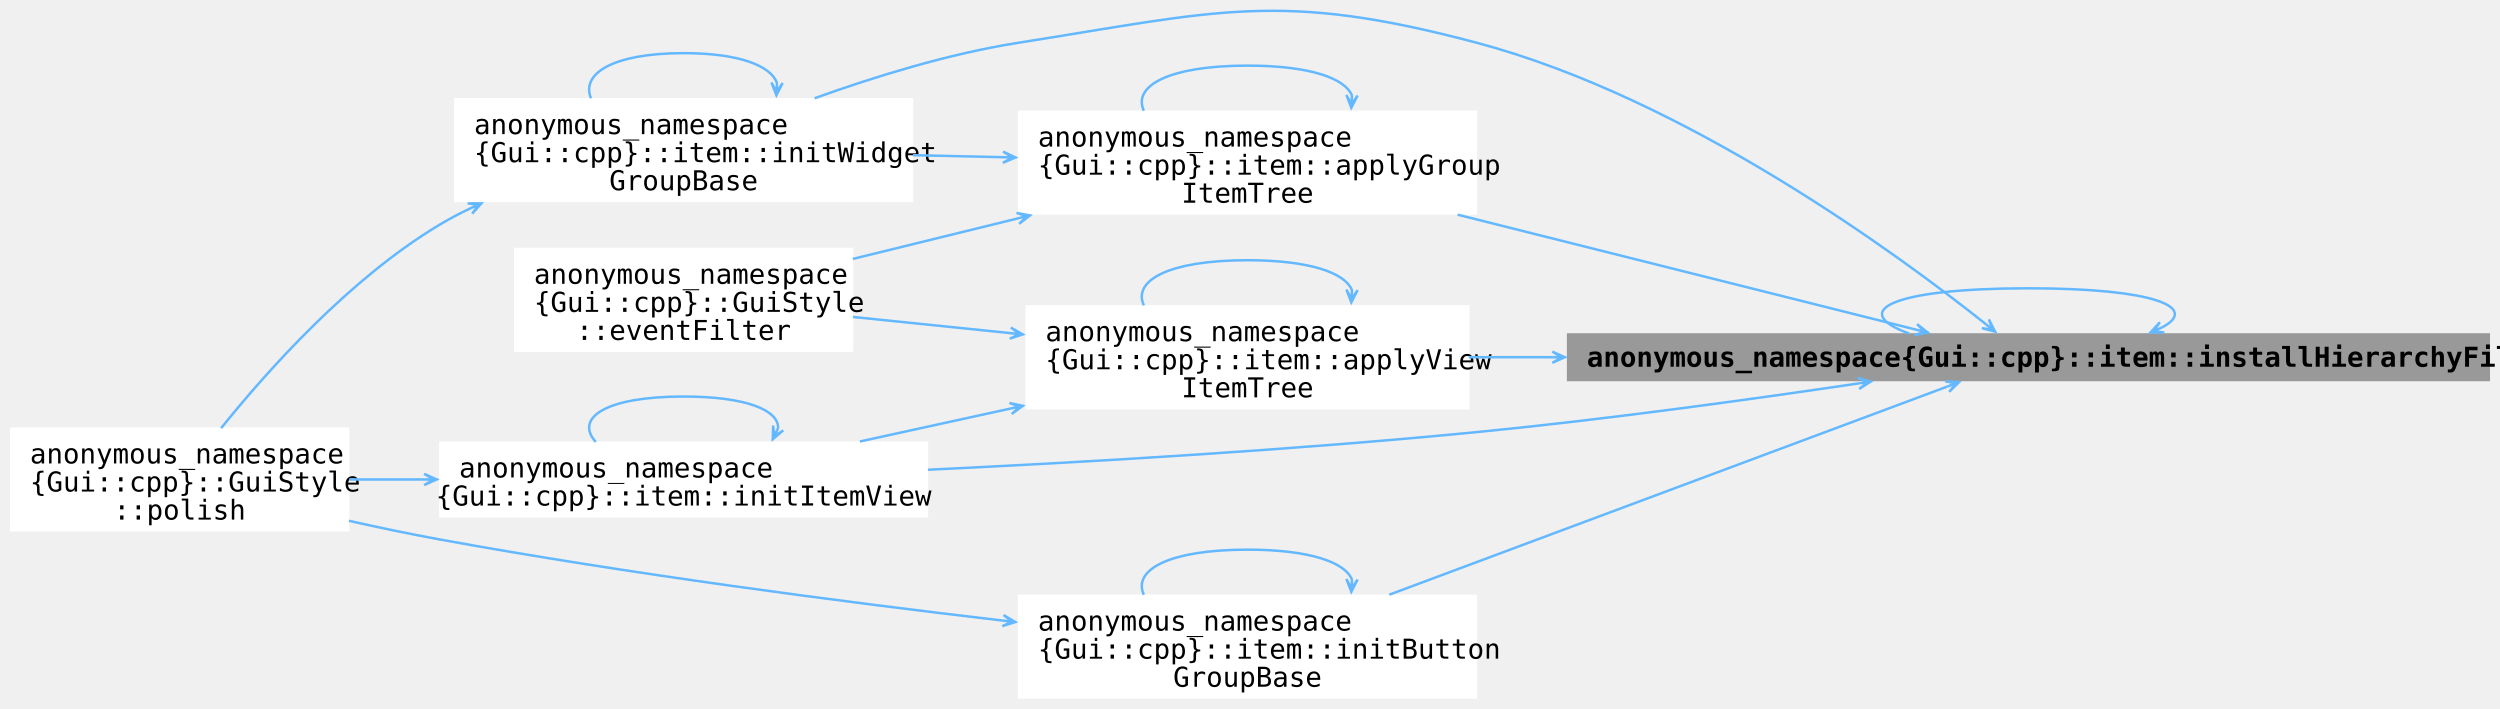
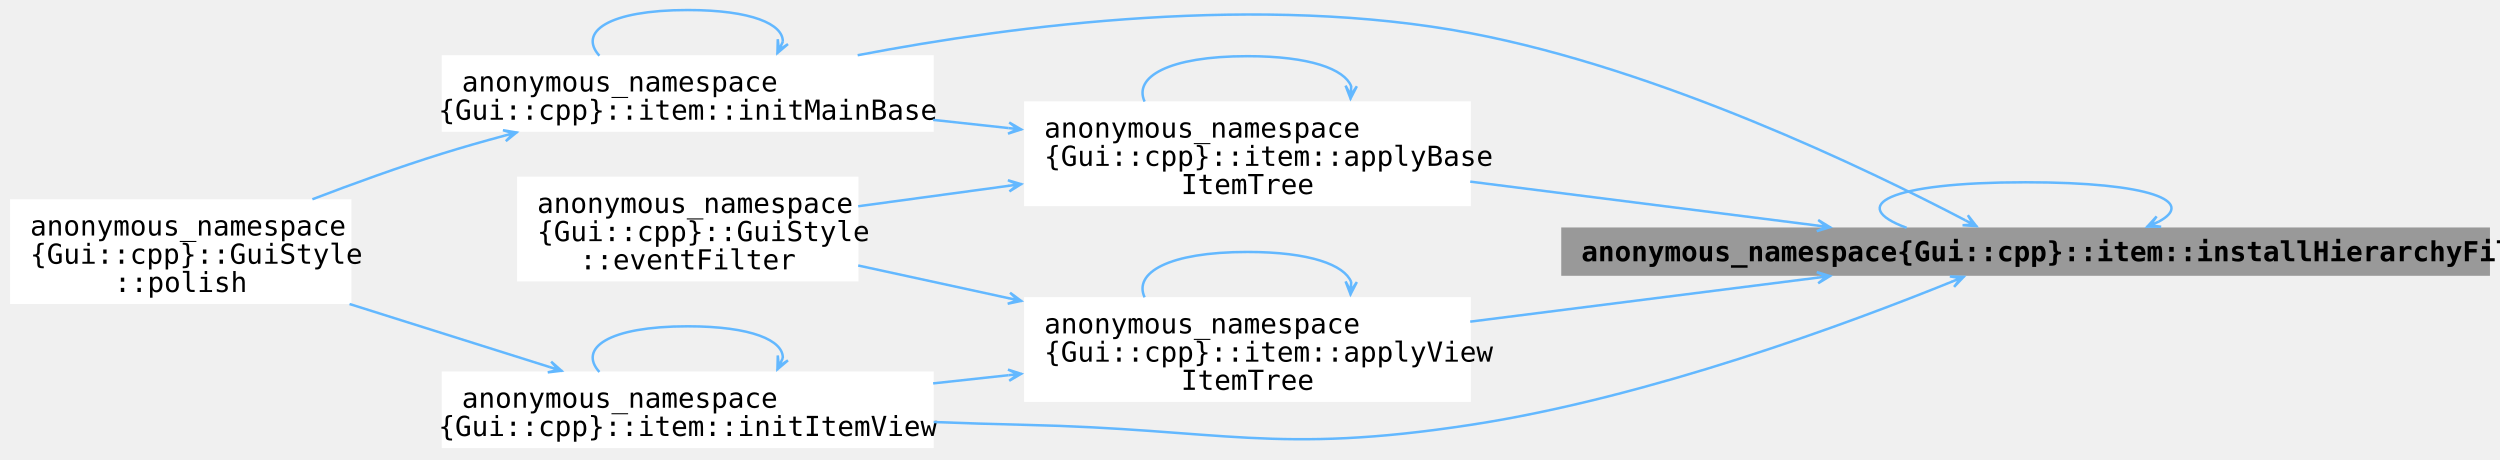
- <svg xmlns="http://www.w3.org/2000/svg" xmlns:xlink="http://www.w3.org/1999/xlink" width="1002pt" height="284pt" viewBox="0.00 0.00 1002.00 284.00">
-   <g id="graph0" class="graph" transform="scale(1 1) rotate(0) translate(4 280.05)">
+ <svg xmlns="http://www.w3.org/2000/svg" xmlns:xlink="http://www.w3.org/1999/xlink" width="996pt" height="183pt" viewBox="0.00 0.00 996.00 183.00">
+   <g id="graph0" class="graph" transform="scale(1 1) rotate(0) translate(4 178.5)">
    <g id="Node000001" class="node">
      <g id="a_Node000001">
        <a xlink:title="Installs the GuiStyle hierarchy event filter on a widget.">
-           <polygon fill="#999999" stroke="none" points="994,-146.5 624,-146.5 624,-127.25 994,-127.25 994,-146.5" />
-           <text xml:space="preserve" text-anchor="start" x="632" y="-133.05" font-family="Consolas" font-weight="bold" font-size="11.00">anonymous_namespace{Gui::cpp}::item::installHierarchyFilter</text>
+           <polygon fill="#999999" stroke="none" points="988,-87.88 618,-87.88 618,-68.62 988,-68.62 988,-87.88" />
+           <text xml:space="preserve" text-anchor="start" x="626" y="-74.42" font-family="Consolas" font-weight="bold" font-size="11.00">anonymous_namespace{Gui::cpp}::item::installHierarchyFilter</text>
        </a>
      </g>
    </g>
-     <g id="edge18_Node000001_Node000001" class="edge">
-       <g id="a_edge18_Node000001_Node000001">
+     <g id="edge15_Node000001_Node000001" class="edge">
+       <g id="a_edge15_Node000001_Node000001">
        <a xlink:title=" ">
-           <path fill="none" stroke="#63b8ff" d="M862.56,-148.82C877.54,-156.77 859.69,-164.5 809,-164.5 753.06,-164.5 737.11,-155.09 761.15,-146.36" />
-           <polygon fill="#63b8ff" stroke="#63b8ff" points="857.97,-146.84 863.45,-146.76 859.15,-147.35 862.56,-148.82 862.56,-148.82 862.56,-148.82 859.15,-147.35 861.67,-150.89 857.97,-146.84" />
+           <path fill="none" stroke="#63b8ff" d="M856.04,-90.2C870.89,-98.15 853.21,-105.88 803,-105.88 747.6,-105.88 731.8,-96.46 755.61,-87.73" />
+           <polygon fill="#63b8ff" stroke="#63b8ff" points="851.51,-88.22 856.99,-88.16 852.68,-88.73 856.09,-90.22 856.09,-90.22 856.09,-90.22 852.68,-88.73 855.19,-92.28 851.51,-88.22" />
        </a>
      </g>
    </g>
    <g id="Node000002" class="node">
      <g id="a_Node000002">
-         <a xlink:href="../../dc/d51/namespaceanonymous__namespace_02_gui_8cpp_03_1_1item.html#ae514cc2c6605c4fa698b2b59e85898f6" target="_top" xlink:title="Applies grouped-widget configuration recursively to a widget hierarchy.">
-           <polygon fill="white" stroke="none" points="588,-235.75 404,-235.75 404,-194 588,-194 588,-235.75" />
-           <text xml:space="preserve" text-anchor="start" x="412" y="-221.3" font-family="Consolas" font-size="11.00">anonymous_namespace</text>
-           <text xml:space="preserve" text-anchor="start" x="412" y="-210.05" font-family="Consolas" font-size="11.00">{Gui::cpp}::item::applyGroup</text>
-           <text xml:space="preserve" text-anchor="middle" x="496" y="-198.8" font-family="Consolas" font-size="11.00">ItemTree</text>
+         <a xlink:href="../../dc/d51/namespaceanonymous__namespace_02_gui_8cpp_03_1_1item.html#aa7caff541db4041d0432fe8c16b3d2ec" target="_top" xlink:title="Applies grouped-widget configuration recursively to a widget hierarchy.">
+           <polygon fill="white" stroke="none" points="582,-138.12 404,-138.12 404,-96.38 582,-96.38 582,-138.12" />
+           <text xml:space="preserve" text-anchor="start" x="412" y="-123.67" font-family="Consolas" font-size="11.00">anonymous_namespace</text>
+           <text xml:space="preserve" text-anchor="start" x="412" y="-112.42" font-family="Consolas" font-size="11.00">{Gui::cpp}::item::applyBase</text>
+           <text xml:space="preserve" text-anchor="middle" x="493" y="-101.17" font-family="Consolas" font-size="11.00">ItemTree</text>
        </a>
      </g>
    </g>
    <g id="edge1_Node000001_Node000002" class="edge">
      <g id="a_edge1_Node000001_Node000002">
        <a xlink:title=" ">
-           <path fill="none" stroke="#63b8ff" d="M763.92,-147.93C716.29,-159.88 639.29,-179.19 580.2,-194.01" />
-           <polygon fill="#63b8ff" stroke="#63b8ff" points="768.68,-146.74 764.38,-150.13 767.44,-147.05 763.83,-147.95 763.83,-147.95 763.83,-147.95 767.44,-147.05 763.29,-145.77 768.68,-146.74" />
+           <path fill="none" stroke="#63b8ff" d="M720.3,-88.6C677.59,-94 625.29,-100.63 581.73,-106.14" />
+           <polygon fill="#63b8ff" stroke="#63b8ff" points="725.05,-87.99 720.37,-90.85 723.78,-88.15 720.09,-88.62 720.09,-88.62 720.09,-88.62 723.78,-88.15 719.81,-86.39 725.05,-87.99" />
        </a>
      </g>
    </g>
    <g id="Node000004" class="node">
      <g id="a_Node000004">
-         <a xlink:href="../../dc/d51/namespaceanonymous__namespace_02_gui_8cpp_03_1_1item.html#a9f02593ded0fe2acfa83854255a0e461" target="_top" xlink:title="Initializes a widget marked as a WidgetGroupBase_.">
-           <polygon fill="white" stroke="none" points="362,-240.75 178,-240.75 178,-199 362,-199 362,-240.75" />
-           <text xml:space="preserve" text-anchor="start" x="186" y="-226.3" font-family="Consolas" font-size="11.00">anonymous_namespace</text>
-           <text xml:space="preserve" text-anchor="start" x="186" y="-215.05" font-family="Consolas" font-size="11.00">{Gui::cpp}::item::initWidget</text>
-           <text xml:space="preserve" text-anchor="middle" x="270" y="-203.8" font-family="Consolas" font-size="11.00">GroupBase</text>
+         <a xlink:href="../../dc/d51/namespaceanonymous__namespace_02_gui_8cpp_03_1_1item.html#a6a4da07a096dc20b7bf0b9de4983f8e7" target="_top" xlink:title="Initializes a widget marked as a group base.">
+           <polygon fill="white" stroke="none" points="368,-156.5 172,-156.5 172,-126 368,-126 368,-156.5" />
+           <text xml:space="preserve" text-anchor="start" x="180" y="-142.05" font-family="Consolas" font-size="11.00">anonymous_namespace</text>
+           <text xml:space="preserve" text-anchor="middle" x="270" y="-130.8" font-family="Consolas" font-size="11.00">{Gui::cpp}::item::initMainBase</text>
        </a>
      </g>
    </g>
-     <g id="edge17_Node000001_Node000004" class="edge">
-       <g id="a_edge17_Node000001_Node000004">
+     <g id="edge14_Node000001_Node000004" class="edge">
+       <g id="a_edge14_Node000001_Node000004">
        <a xlink:title=" ">
-           <path fill="none" stroke="#63b8ff" d="M791.84,-150.19C757.16,-177.79 671.92,-240.54 588,-262.88 508.97,-283.9 484.78,-275.61 404,-262.88 376.43,-258.53 346.79,-249.41 322.51,-240.68" />
-           <polygon fill="#63b8ff" stroke="#63b8ff" points="795.63,-147.14 793.14,-152.03 794.63,-147.95 791.73,-150.27 791.73,-150.27 791.73,-150.27 794.63,-147.95 790.33,-148.52 795.63,-147.14" />
+           <path fill="none" stroke="#63b8ff" d="M778.99,-90.73C739.89,-111.16 657.37,-150.89 582,-165.25 498.75,-181.11 401.06,-168.61 337.69,-156.5" />
+           <polygon fill="#63b8ff" stroke="#63b8ff" points="783.36,-88.43 779.99,-92.75 782.23,-89.03 778.94,-90.76 778.94,-90.76 778.94,-90.76 782.23,-89.03 777.89,-88.77 783.36,-88.43" />
        </a>
      </g>
    </g>
    <g id="Node000006" class="node">
      <g id="a_Node000006">
        <a xlink:href="../../dc/d51/namespaceanonymous__namespace_02_gui_8cpp_03_1_1item.html#afe1c223ba11330b3f9ee830b8a28df13" target="_top" xlink:title="Applies item-view configuration recursively to a widget hierarchy.">
-           <polygon fill="white" stroke="none" points="585,-157.75 407,-157.75 407,-116 585,-116 585,-157.75" />
-           <text xml:space="preserve" text-anchor="start" x="415" y="-143.3" font-family="Consolas" font-size="11.00">anonymous_namespace</text>
-           <text xml:space="preserve" text-anchor="start" x="415" y="-132.05" font-family="Consolas" font-size="11.00">{Gui::cpp}::item::applyView</text>
-           <text xml:space="preserve" text-anchor="middle" x="496" y="-120.8" font-family="Consolas" font-size="11.00">ItemTree</text>
+           <polygon fill="white" stroke="none" points="582,-60.12 404,-60.12 404,-18.38 582,-18.38 582,-60.12" />
+           <text xml:space="preserve" text-anchor="start" x="412" y="-45.67" font-family="Consolas" font-size="11.00">anonymous_namespace</text>
+           <text xml:space="preserve" text-anchor="start" x="412" y="-34.42" font-family="Consolas" font-size="11.00">{Gui::cpp}::item::applyView</text>
+           <text xml:space="preserve" text-anchor="middle" x="493" y="-23.18" font-family="Consolas" font-size="11.00">ItemTree</text>
        </a>
      </g>
    </g>
    <g id="edge7_Node000001_Node000006" class="edge">
      <g id="a_edge7_Node000001_Node000006">
        <a xlink:title=" ">
-           <path fill="none" stroke="#63b8ff" d="M618.32,-136.88C606.76,-136.88 595.46,-136.88 584.7,-136.88" />
-           <polygon fill="#63b8ff" stroke="#63b8ff" points="623.17,-136.88 618.17,-139.13 621.89,-136.88 618.17,-136.88 618.17,-136.88 618.17,-136.88 621.89,-136.88 618.17,-134.63 623.17,-136.88" />
+           <path fill="none" stroke="#63b8ff" d="M720.3,-67.9C677.59,-62.5 625.29,-55.87 581.73,-50.36" />
+           <polygon fill="#63b8ff" stroke="#63b8ff" points="725.05,-68.51 719.81,-70.11 723.78,-68.35 720.09,-67.88 720.09,-67.88 720.09,-67.88 723.78,-68.35 720.37,-65.65 725.05,-68.51" />
        </a>
      </g>
    </g>
    <g id="Node000007" class="node">
      <g id="a_Node000007">
        <a xlink:href="../../dc/d51/namespaceanonymous__namespace_02_gui_8cpp_03_1_1item.html#a191f772a04c0ae7d990013fc5c8015dc" target="_top" xlink:title="Initializes item-view handling for explicitly marked viewport widgets.">
-           <polygon fill="white" stroke="none" points="368,-103.12 172,-103.12 172,-72.62 368,-72.62 368,-103.12" />
-           <text xml:space="preserve" text-anchor="start" x="180" y="-88.67" font-family="Consolas" font-size="11.00">anonymous_namespace</text>
-           <text xml:space="preserve" text-anchor="middle" x="270" y="-77.42" font-family="Consolas" font-size="11.00">{Gui::cpp}::item::initItemView</text>
+           <polygon fill="white" stroke="none" points="368,-30.5 172,-30.5 172,0 368,0 368,-30.5" />
+           <text xml:space="preserve" text-anchor="start" x="180" y="-16.05" font-family="Consolas" font-size="11.00">anonymous_namespace</text>
+           <text xml:space="preserve" text-anchor="middle" x="270" y="-4.8" font-family="Consolas" font-size="11.00">{Gui::cpp}::item::initItemView</text>
        </a>
      </g>
    </g>
-     <g id="edge16_Node000001_Node000007" class="edge">
-       <g id="a_edge16_Node000001_Node000007">
+     <g id="edge13_Node000001_Node000007" class="edge">
+       <g id="a_edge13_Node000001_Node000007">
        <a xlink:title=" ">
-           <path fill="none" stroke="#63b8ff" d="M740.94,-126.39C697.44,-119.92 639.48,-111.92 588,-106.88 514.34,-99.66 430.75,-94.78 367.92,-91.78" />
-           <polygon fill="#63b8ff" stroke="#63b8ff" points="745.77,-127.11 740.5,-128.6 744.51,-126.92 740.83,-126.37 740.83,-126.37 740.83,-126.37 744.51,-126.92 741.16,-124.15 745.77,-127.11" />
-         </a>
-       </g>
-     </g>
-     <g id="Node000008" class="node">
-       <g id="a_Node000008">
-         <a xlink:href="../../dc/d51/namespaceanonymous__namespace_02_gui_8cpp_03_1_1item.html#a206c8ef16e0927eb9bbc07529f11fee1" target="_top" xlink:title="Initializes a widget marked as a ButtonGroupBase_.">
-           <polygon fill="white" stroke="none" points="588,-41.75 404,-41.75 404,0 588,0 588,-41.75" />
-           <text xml:space="preserve" text-anchor="start" x="412" y="-27.3" font-family="Consolas" font-size="11.00">anonymous_namespace</text>
-           <text xml:space="preserve" text-anchor="start" x="412" y="-16.05" font-family="Consolas" font-size="11.00">{Gui::cpp}::item::initButton</text>
-           <text xml:space="preserve" text-anchor="middle" x="496" y="-4.8" font-family="Consolas" font-size="11.00">GroupBase</text>
-         </a>
-       </g>
-     </g>
-     <g id="edge13_Node000001_Node000008" class="edge">
-       <g id="a_edge13_Node000001_Node000008">
-         <a xlink:title=" ">
-           <path fill="none" stroke="#63b8ff" d="M776.46,-125.11C724,-105.54 618.13,-66.06 552.82,-41.7" />
-           <polygon fill="#63b8ff" stroke="#63b8ff" points="781.14,-126.86 775.67,-127.22 779.94,-126.41 776.46,-125.11 776.46,-125.11 776.46,-125.11 779.94,-126.41 777.24,-123 781.14,-126.86" />
+           <path fill="none" stroke="#63b8ff" d="M773.87,-66.38C732.66,-49.69 653.05,-20.13 582,-9.25 503.8,2.73 483.09,-7.47 404,-9.25 392.33,-9.51 380.09,-9.91 367.96,-10.37" />
+           <polygon fill="#63b8ff" stroke="#63b8ff" points="778.3,-68.18 772.82,-68.38 777.11,-67.7 773.67,-66.29 773.67,-66.29 773.67,-66.29 777.11,-67.7 774.52,-64.21 778.3,-68.18" />
        </a>
      </g>
    </g>
    <g id="edge2_Node000002_Node000002" class="edge">
      <g id="a_edge2_Node000002_Node000002">
        <a xlink:title=" ">
-           <path fill="none" stroke="#63b8ff" d="M537.87,-241.75C535.13,-248.61 521.17,-253.75 496,-253.75 463.78,-253.75 449.93,-245.32 454.46,-235.67" />
-           <polygon fill="#63b8ff" stroke="#63b8ff" points="537.6,-236.89 540.13,-241.76 537.67,-238.17 537.88,-241.88 537.88,-241.88 537.88,-241.88 537.67,-238.17 535.63,-242.01 537.6,-236.89" />
+           <path fill="none" stroke="#63b8ff" d="M534.32,-144.13C531.61,-150.98 517.84,-156.12 493,-156.12 461.21,-156.12 447.54,-147.7 452.01,-138.05" />
+           <polygon fill="#63b8ff" stroke="#63b8ff" points="534.05,-139.26 536.57,-144.13 534.12,-140.54 534.32,-144.26 534.32,-144.26 534.32,-144.26 534.12,-140.54 532.08,-144.38 534.05,-139.26" />
        </a>
      </g>
    </g>
    <g id="Node000003" class="node">
      <g id="a_Node000003">
        <a xlink:href="../../d8/d63/classanonymous__namespace_02_gui_8cpp_03_1_1_gui_style.html#ac306e3256a2eb3c33d57af6c944c4b65" target="_top" xlink:title="Applies event-driven style updates and property-controlled behavior.">
-           <polygon fill="white" stroke="none" points="338,-180.75 202,-180.75 202,-139 338,-139 338,-180.75" />
-           <text xml:space="preserve" text-anchor="start" x="210" y="-166.3" font-family="Consolas" font-size="11.00">anonymous_namespace</text>
-           <text xml:space="preserve" text-anchor="start" x="210" y="-155.05" font-family="Consolas" font-size="11.00">{Gui::cpp}::GuiStyle</text>
-           <text xml:space="preserve" text-anchor="middle" x="270" y="-143.8" font-family="Consolas" font-size="11.00">::eventFilter</text>
+           <polygon fill="white" stroke="none" points="338,-108.12 202,-108.12 202,-66.38 338,-66.38 338,-108.12" />
+           <text xml:space="preserve" text-anchor="start" x="210" y="-93.67" font-family="Consolas" font-size="11.00">anonymous_namespace</text>
+           <text xml:space="preserve" text-anchor="start" x="210" y="-82.42" font-family="Consolas" font-size="11.00">{Gui::cpp}::GuiStyle</text>
+           <text xml:space="preserve" text-anchor="middle" x="270" y="-71.17" font-family="Consolas" font-size="11.00">::eventFilter</text>
        </a>
      </g>
    </g>
    <g id="edge3_Node000002_Node000003" class="edge">
      <g id="a_edge3_Node000002_Node000003">
        <a xlink:title=" ">
-           <path fill="none" stroke="#63b8ff" d="M404.08,-192.55C381.92,-187.11 358.62,-181.39 337.82,-176.28" />
-           <polygon fill="#63b8ff" stroke="#63b8ff" points="408.81,-193.71 403.42,-194.71 407.57,-193.41 403.96,-192.52 403.96,-192.52 403.96,-192.52 407.57,-193.41 404.49,-190.34 408.81,-193.71" />
+           <path fill="none" stroke="#63b8ff" d="M398.06,-104.5C377.83,-101.75 356.85,-98.9 337.9,-96.33" />
+           <polygon fill="#63b8ff" stroke="#63b8ff" points="402.81,-105.14 397.56,-106.7 401.54,-104.97 397.86,-104.47 397.86,-104.47 397.86,-104.47 401.54,-104.97 398.16,-102.24 402.81,-105.14" />
        </a>
      </g>
    </g>
    <g id="edge4_Node000002_Node000004" class="edge">
      <g id="a_edge4_Node000002_Node000004">
        <a xlink:title=" ">
-           <path fill="none" stroke="#63b8ff" d="M398.31,-217.03C386.23,-217.3 373.9,-217.58 361.92,-217.85" />
-           <polygon fill="#63b8ff" stroke="#63b8ff" points="403,-216.93 398.05,-219.29 401.71,-216.96 398,-217.04 398,-217.04 398,-217.04 401.71,-216.96 397.95,-214.79 403,-216.93" />
+           <path fill="none" stroke="#63b8ff" d="M397.85,-127.47C387.89,-128.56 377.75,-129.66 367.76,-130.74" />
+           <polygon fill="#63b8ff" stroke="#63b8ff" points="402.81,-126.94 398.08,-129.71 401.53,-127.07 397.84,-127.48 397.84,-127.48 397.84,-127.48 401.53,-127.07 397.59,-125.24 402.81,-126.94" />
        </a>
      </g>
    </g>
    <g id="edge5_Node000004_Node000004" class="edge">
      <g id="a_edge5_Node000004_Node000004">
        <a xlink:title=" ">
-           <path fill="none" stroke="#63b8ff" d="M307.43,-246.75C304.98,-253.61 292.5,-258.75 270,-258.75 241.2,-258.75 228.82,-250.32 232.87,-240.67" />
-           <polygon fill="#63b8ff" stroke="#63b8ff" points="307.19,-241.89 309.68,-246.77 307.25,-243.17 307.43,-246.88 307.43,-246.88 307.43,-246.88 307.25,-243.17 305.19,-246.99 307.19,-241.89" />
+           <path fill="none" stroke="#63b8ff" d="M307.87,-161.85C308.09,-168.86 295.47,-174.5 270,-174.5 238.04,-174.5 226.31,-165.62 234.8,-156.3" />
+           <polygon fill="#63b8ff" stroke="#63b8ff" points="305.73,-157.39 309.92,-160.93 306.29,-158.55 307.9,-161.9 307.9,-161.9 307.9,-161.9 306.29,-158.55 305.87,-162.88 305.73,-157.39" />
        </a>
      </g>
    </g>
    <g id="Node000005" class="node">
      <g id="a_Node000005">
        <a xlink:href="../../d8/d63/classanonymous__namespace_02_gui_8cpp_03_1_1_gui_style.html#a4916bfb866e50b48c34f31cc931fd903" target="_top" xlink:title="Applies base-style initialization and GuiStyle widget customizations.">
-           <polygon fill="white" stroke="none" points="136,-108.75 0,-108.75 0,-67 136,-67 136,-108.75" />
-           <text xml:space="preserve" text-anchor="start" x="8" y="-94.3" font-family="Consolas" font-size="11.00">anonymous_namespace</text>
-           <text xml:space="preserve" text-anchor="start" x="8" y="-83.05" font-family="Consolas" font-size="11.00">{Gui::cpp}::GuiStyle</text>
-           <text xml:space="preserve" text-anchor="middle" x="68" y="-71.8" font-family="Consolas" font-size="11.00">::polish</text>
+           <polygon fill="white" stroke="none" points="136,-99.12 0,-99.12 0,-57.38 136,-57.38 136,-99.12" />
+           <text xml:space="preserve" text-anchor="start" x="8" y="-84.67" font-family="Consolas" font-size="11.00">anonymous_namespace</text>
+           <text xml:space="preserve" text-anchor="start" x="8" y="-73.42" font-family="Consolas" font-size="11.00">{Gui::cpp}::GuiStyle</text>
+           <text xml:space="preserve" text-anchor="middle" x="68" y="-62.17" font-family="Consolas" font-size="11.00">::polish</text>
        </a>
      </g>
    </g>
    <g id="edge6_Node000004_Node000005" class="edge">
      <g id="a_edge6_Node000004_Node000005">
        <a xlink:title=" ">
-           <path fill="none" stroke="#63b8ff" d="M184.5,-196.53C180.18,-194.48 175.99,-192.27 172,-189.88 135.96,-168.26 103.11,-131.44 84.62,-108.45" />
-           <polygon fill="#63b8ff" stroke="#63b8ff" points="188.91,-198.54 183.43,-198.52 187.75,-198.01 184.36,-196.47 184.36,-196.47 184.36,-196.47 187.75,-198.01 185.29,-194.43 188.91,-198.54" />
+           <path fill="none" stroke="#63b8ff" d="M197.09,-124.48C188.59,-122.2 180.07,-119.77 172,-117.25 155.02,-111.96 136.79,-105.36 120.45,-99.11" />
+           <polygon fill="#63b8ff" stroke="#63b8ff" points="201.78,-125.72 196.37,-126.62 200.55,-125.4 196.95,-124.44 196.95,-124.44 196.95,-124.44 200.55,-125.4 197.53,-122.27 201.78,-125.72" />
        </a>
      </g>
    </g>
    <g id="edge9_Node000006_Node000003" class="edge">
      <g id="a_edge9_Node000006_Node000003">
        <a xlink:title=" ">
-           <path fill="none" stroke="#63b8ff" d="M401.14,-146.51C379.88,-148.7 357.73,-150.97 337.85,-153.01" />
-           <polygon fill="#63b8ff" stroke="#63b8ff" points="405.9,-146.02 401.16,-148.77 404.63,-146.15 400.93,-146.53 400.93,-146.53 400.93,-146.53 404.63,-146.15 400.7,-144.3 405.9,-146.02" />
+           <path fill="none" stroke="#63b8ff" d="M398.06,-59.65C377.83,-64.05 356.85,-68.6 337.9,-72.72" />
+           <polygon fill="#63b8ff" stroke="#63b8ff" points="402.83,-58.62 398.42,-61.88 401.58,-58.89 397.94,-59.68 397.94,-59.68 397.94,-59.68 401.58,-58.89 397.47,-57.48 402.83,-58.62" />
        </a>
      </g>
    </g>
    <g id="edge8_Node000006_Node000006" class="edge">
      <g id="a_edge8_Node000006_Node000006">
        <a xlink:title=" ">
-           <path fill="none" stroke="#63b8ff" d="M537.87,-163.75C535.13,-170.61 521.17,-175.75 496,-175.75 463.78,-175.75 449.93,-167.32 454.46,-157.67" />
-           <polygon fill="#63b8ff" stroke="#63b8ff" points="537.6,-158.89 540.13,-163.76 537.67,-160.17 537.88,-163.88 537.88,-163.88 537.88,-163.88 537.67,-160.17 535.63,-164.01 537.6,-158.89" />
+           <path fill="none" stroke="#63b8ff" d="M534.32,-66.13C531.61,-72.98 517.84,-78.12 493,-78.12 461.21,-78.12 447.54,-69.7 452.01,-60.05" />
+           <polygon fill="#63b8ff" stroke="#63b8ff" points="534.05,-61.26 536.57,-66.13 534.12,-62.54 534.32,-66.26 534.32,-66.26 534.32,-66.26 534.12,-62.54 532.08,-66.38 534.05,-61.26" />
        </a>
      </g>
    </g>
    <g id="edge10_Node000006_Node000007" class="edge">
      <g id="a_edge10_Node000006_Node000007">
        <a xlink:title=" ">
-           <path fill="none" stroke="#63b8ff" d="M401.14,-116.34C380.87,-111.91 359.79,-107.3 340.64,-103.11" />
-           <polygon fill="#63b8ff" stroke="#63b8ff" points="405.92,-117.39 400.56,-118.52 404.67,-117.12 401.04,-116.32 401.04,-116.32 401.04,-116.32 404.67,-117.12 401.52,-114.12 405.92,-117.39" />
+           <path fill="none" stroke="#63b8ff" d="M397.85,-29.03C387.89,-27.94 377.75,-26.84 367.76,-25.76" />
+           <polygon fill="#63b8ff" stroke="#63b8ff" points="402.81,-29.56 397.59,-31.26 401.53,-29.43 397.84,-29.02 397.84,-29.02 397.84,-29.02 401.53,-29.43 398.08,-26.79 402.81,-29.56" />
        </a>
      </g>
    </g>
    <g id="edge12_Node000007_Node000005" class="edge">
      <g id="a_edge12_Node000007_Node000005">
        <a xlink:title=" ">
-           <path fill="none" stroke="#63b8ff" d="M166.18,-87.88C155.93,-87.88 145.72,-87.88 135.97,-87.88" />
-           <polygon fill="#63b8ff" stroke="#63b8ff" points="171,-87.88 166,-90.13 169.72,-87.88 166,-87.88 166,-87.88 166,-87.88 169.72,-87.88 166,-85.63 171,-87.88" />
+           <path fill="none" stroke="#63b8ff" d="M215.03,-32.25C190.46,-39.99 161.15,-49.22 135.26,-57.38" />
+           <polygon fill="#63b8ff" stroke="#63b8ff" points="219.68,-30.79 215.59,-34.43 218.46,-31.17 214.91,-32.29 214.91,-32.29 214.91,-32.29 218.46,-31.17 214.23,-30.14 219.68,-30.79" />
        </a>
      </g>
    </g>
    <g id="edge11_Node000007_Node000007" class="edge">
      <g id="a_edge11_Node000007_Node000007">
        <a xlink:title=" ">
-           <path fill="none" stroke="#63b8ff" d="M307.87,-108.48C308.09,-115.49 295.47,-121.12 270,-121.12 238.04,-121.12 226.31,-112.25 234.8,-102.92" />
-           <polygon fill="#63b8ff" stroke="#63b8ff" points="305.73,-104.02 309.92,-107.55 306.29,-105.17 307.9,-108.53 307.9,-108.53 307.9,-108.53 306.29,-105.17 305.87,-109.5 305.73,-104.02" />
-         </a>
-       </g>
-     </g>
-     <g id="edge15_Node000008_Node000005" class="edge">
-       <g id="a_edge15_Node000008_Node000005">
-         <a xlink:title=" ">
-           <path fill="none" stroke="#63b8ff" d="M397.98,-31.31C333.64,-38.84 247.48,-50.09 172,-63.88 160.26,-66.02 147.84,-68.62 135.85,-71.31" />
-           <polygon fill="#63b8ff" stroke="#63b8ff" points="402.92,-30.74 398.22,-33.55 401.65,-30.89 397.96,-31.32 397.96,-31.32 397.96,-31.32 401.65,-30.89 397.7,-29.08 402.92,-30.74" />
-         </a>
-       </g>
-     </g>
-     <g id="edge14_Node000008_Node000008" class="edge">
-       <g id="a_edge14_Node000008_Node000008">
-         <a xlink:title=" ">
-           <path fill="none" stroke="#63b8ff" d="M537.87,-47.75C535.13,-54.61 521.17,-59.75 496,-59.75 463.78,-59.75 449.93,-51.32 454.46,-41.67" />
-           <polygon fill="#63b8ff" stroke="#63b8ff" points="537.6,-42.89 540.13,-47.76 537.67,-44.17 537.88,-47.88 537.88,-47.88 537.88,-47.88 537.67,-44.17 535.63,-48.01 537.6,-42.89" />
+           <path fill="none" stroke="#63b8ff" d="M307.87,-35.85C308.09,-42.86 295.47,-48.5 270,-48.5 238.04,-48.5 226.31,-39.62 234.8,-30.3" />
+           <polygon fill="#63b8ff" stroke="#63b8ff" points="305.73,-31.39 309.92,-34.93 306.29,-32.55 307.9,-35.9 307.9,-35.9 307.9,-35.9 306.29,-32.55 305.87,-36.88 305.73,-31.39" />
        </a>
      </g>
    </g>
  </g>
</svg>
